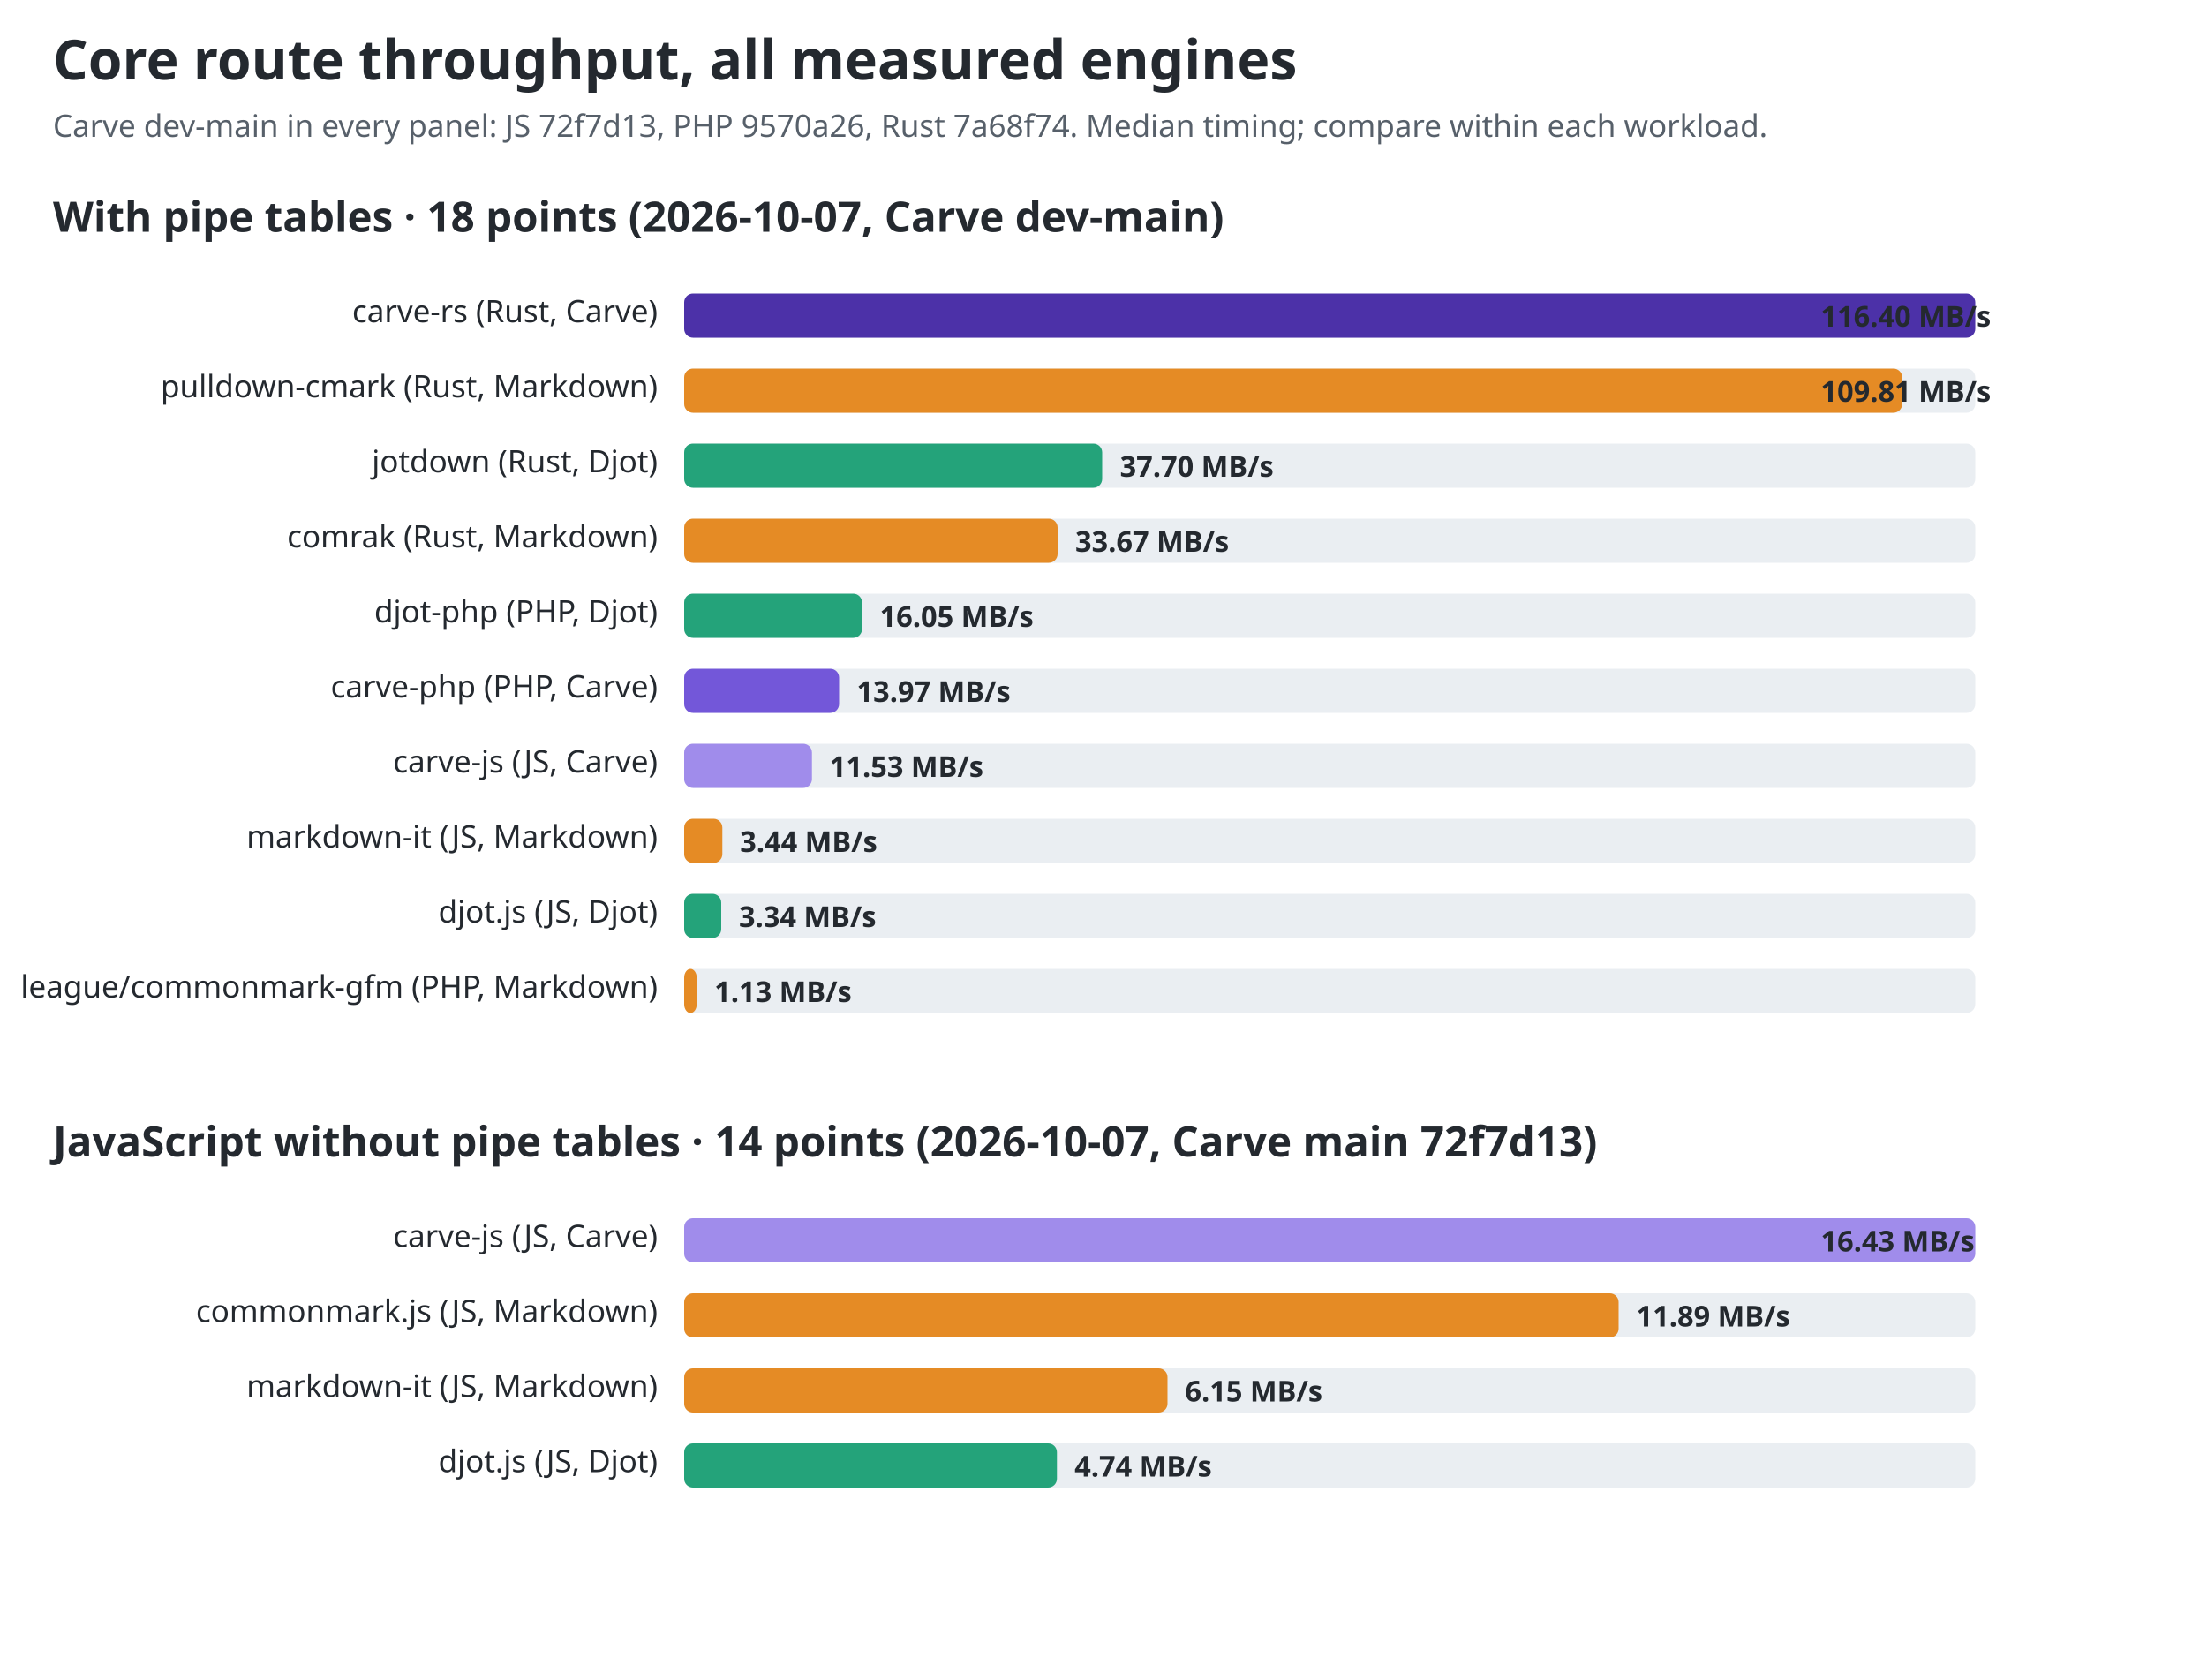
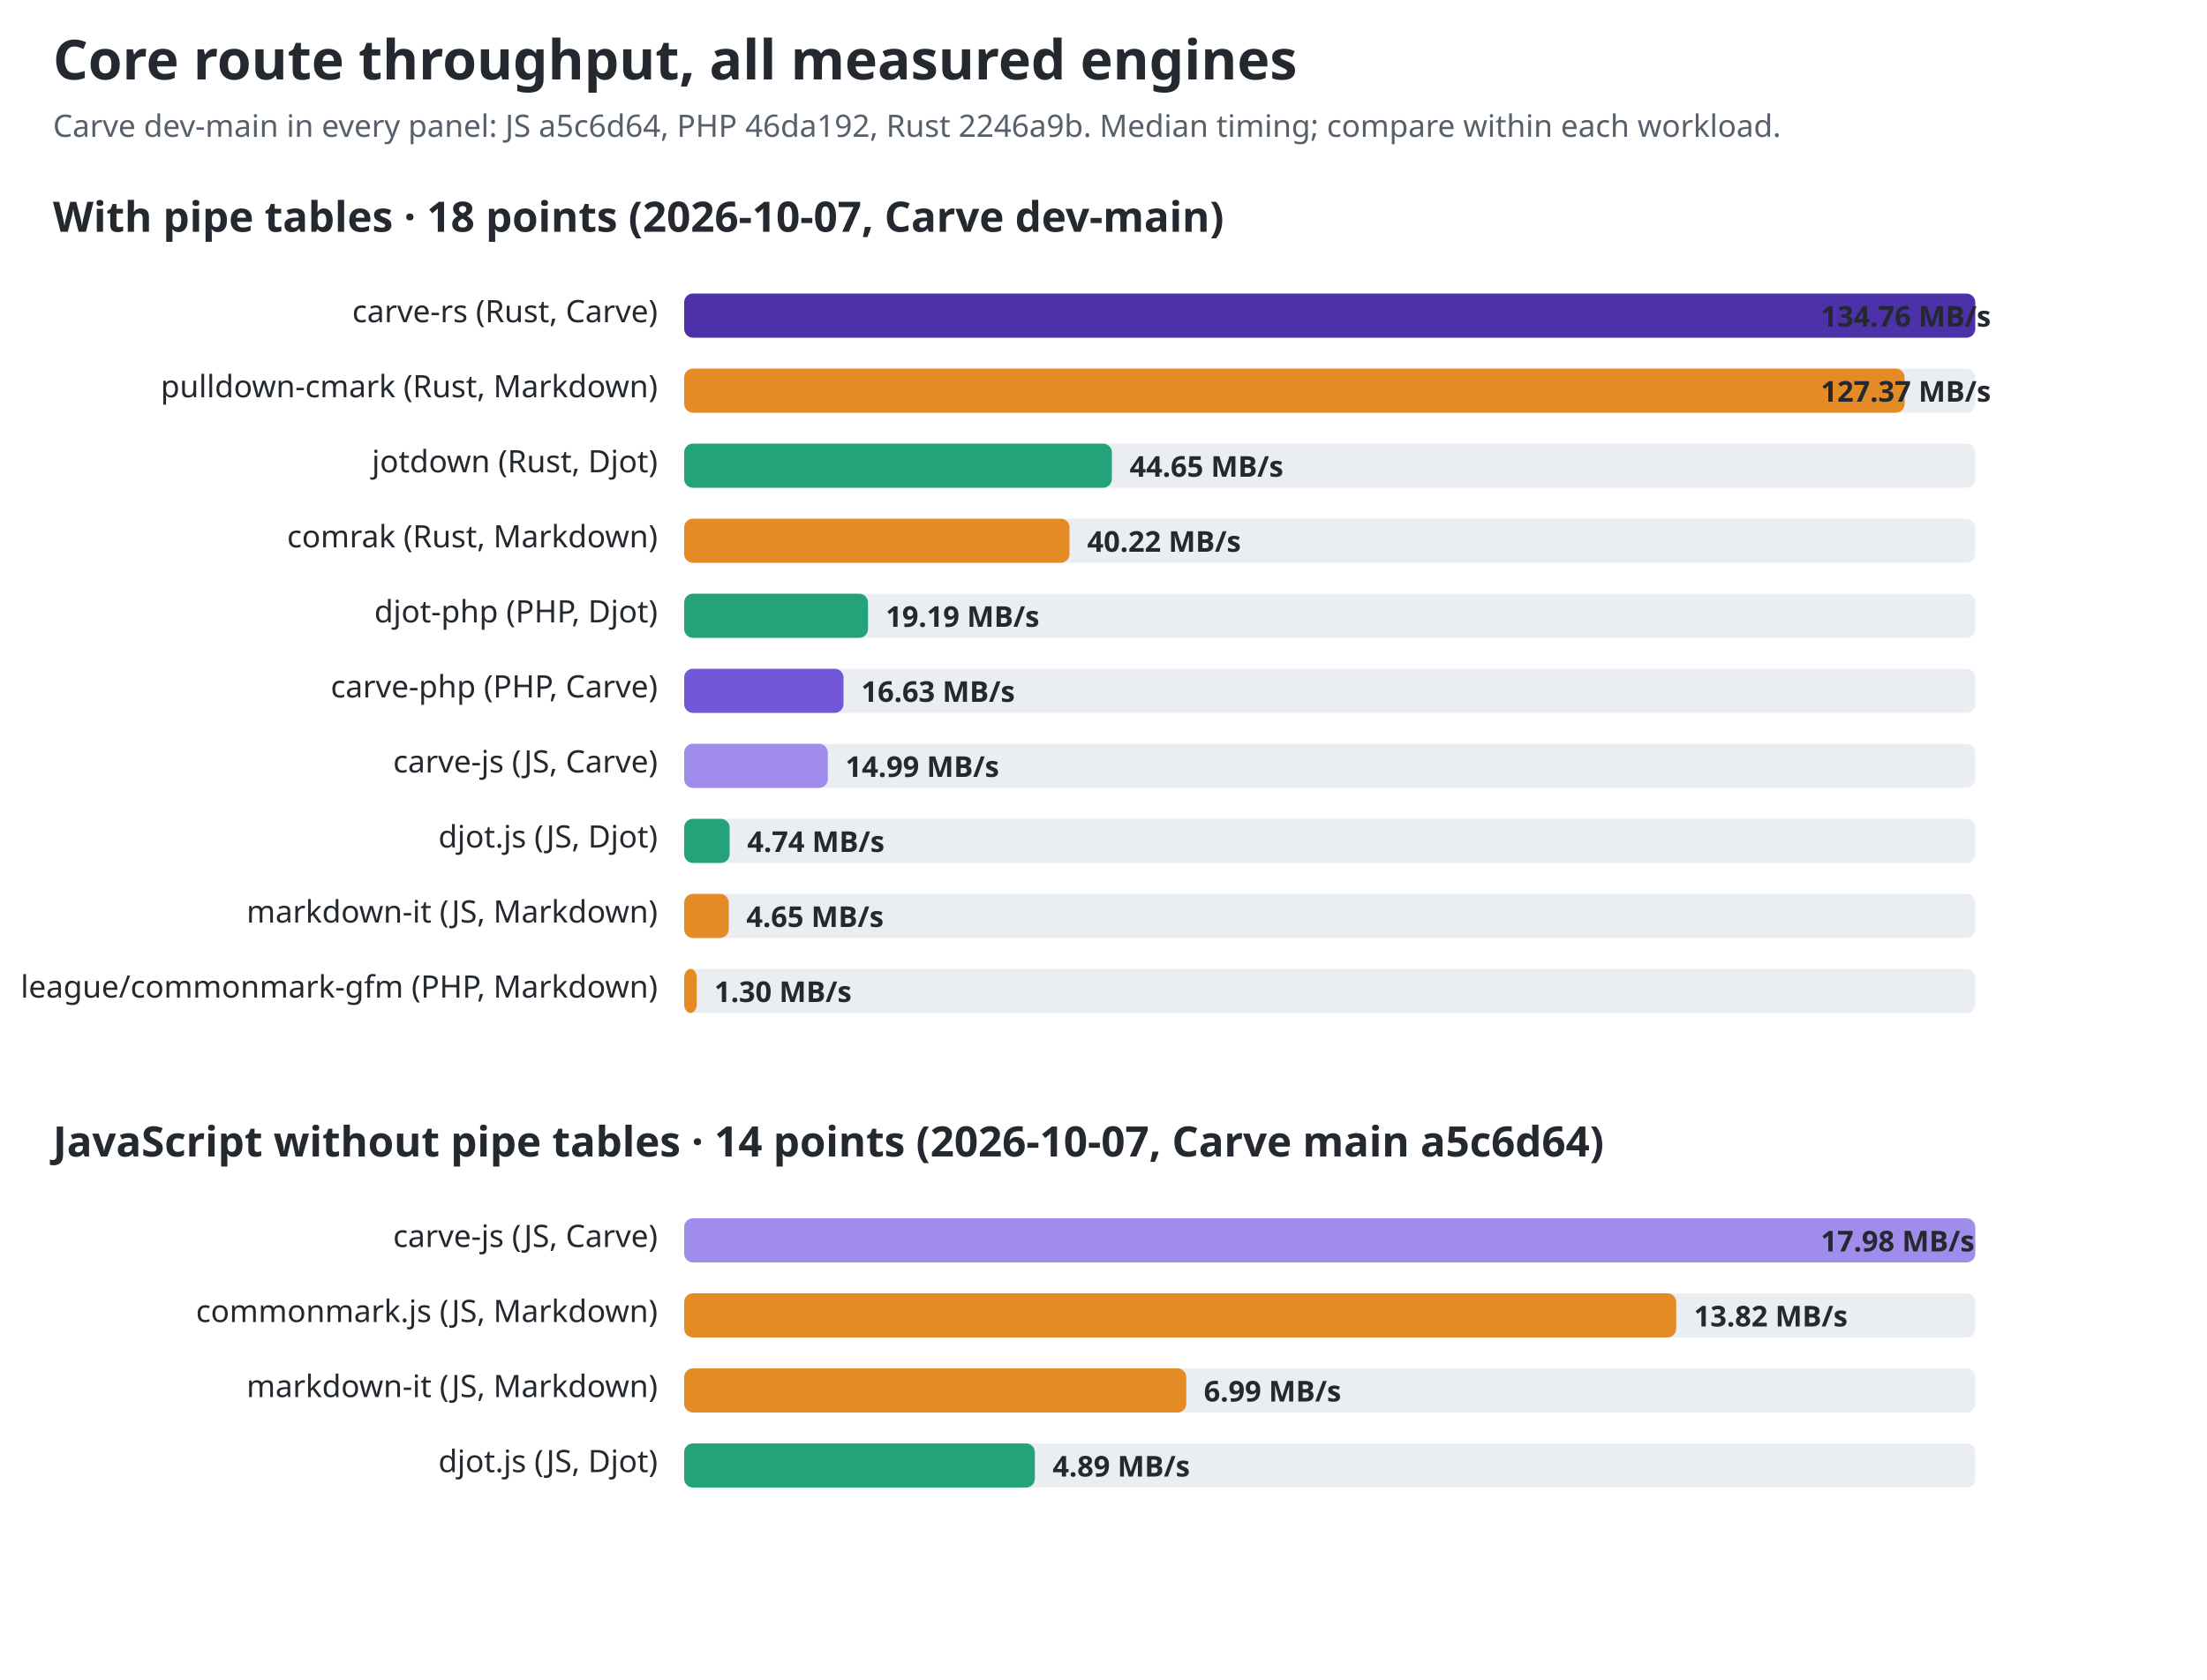
<svg xmlns="http://www.w3.org/2000/svg" width="1000" height="761" viewBox="0 0 1000 761" role="img" aria-labelledby="title desc">
  <style>text{font-family:ui-sans-serif,system-ui,sans-serif;fill:#24292f}.title{font-size:25px;font-weight:700}.sub{font-size:14px;fill:#57606a}.group{font-size:19px;font-weight:650}.label{font-size:14px}.value{font-size:13px;font-weight:650;fill:#24292f}.track{fill:#eaeef2}@media(prefers-color-scheme:dark){text,.value{fill:#f0f6fc}.sub{fill:#8c959f}.track{fill:#30363d}}</style>
  <text id="chart-title" class="title" x="24" y="36">Core route throughput, all measured engines</text>
-   <text class="sub" x="24" y="62">Carve dev-main in every panel: JS 72f7d13, PHP 9570a26, Rust 7a68f74. Median timing; compare within each workload.</text>
+   <text class="sub" x="24" y="62">Carve dev-main in every panel: JS a5c6d64, PHP 46da192, Rust 2246a9b. Median timing; compare within each workload.</text>
  <text class="group" x="24" y="105">With pipe tables · 18 points (2026-10-07, Carve dev-main)</text>
  <text class="label" x="298" y="146" text-anchor="end">carve-rs (Rust, Carve)</text>
  <rect class="track" x="310" y="133" width="585" height="20" rx="4" />
  <rect x="310" y="133" width="585.0" height="20" rx="4" fill="#4c31a8" />
-   <text class="value" x="825" y="148">116.40 MB/s</text>
+   <text class="value" x="825" y="148">134.76 MB/s</text>
  <text class="label" x="298" y="180" text-anchor="end">pulldown-cmark (Rust, Markdown)</text>
  <rect class="track" x="310" y="167" width="585" height="20" rx="4" />
-   <rect x="310" y="167" width="551.9" height="20" rx="4" fill="#e58b25" />
-   <text class="value" x="825" y="182">109.81 MB/s</text>
+   <rect x="310" y="167" width="553.0" height="20" rx="4" fill="#e58b25" />
+   <text class="value" x="825" y="182">127.37 MB/s</text>
  <text class="label" x="298" y="214" text-anchor="end">jotdown (Rust, Djot)</text>
  <rect class="track" x="310" y="201" width="585" height="20" rx="4" />
-   <rect x="310" y="201" width="189.4" height="20" rx="4" fill="#24a37a" />
-   <text class="value" x="507.447" y="216">37.70 MB/s</text>
+   <rect x="310" y="201" width="193.8" height="20" rx="4" fill="#24a37a" />
+   <text class="value" x="511.841" y="216">44.65 MB/s</text>
  <text class="label" x="298" y="248" text-anchor="end">comrak (Rust, Markdown)</text>
  <rect class="track" x="310" y="235" width="585" height="20" rx="4" />
-   <rect x="310" y="235" width="169.2" height="20" rx="4" fill="#e58b25" />
-   <text class="value" x="487.208" y="250">33.67 MB/s</text>
+   <rect x="310" y="235" width="174.6" height="20" rx="4" fill="#e58b25" />
+   <text class="value" x="492.618" y="250">40.22 MB/s</text>
  <text class="label" x="298" y="282" text-anchor="end">djot-php (PHP, Djot)</text>
  <rect class="track" x="310" y="269" width="585" height="20" rx="4" />
-   <rect x="310" y="269" width="80.6" height="20" rx="4" fill="#24a37a" />
-   <text class="value" x="398.646" y="284">16.05 MB/s</text>
+   <rect x="310" y="269" width="83.3" height="20" rx="4" fill="#24a37a" />
+   <text class="value" x="401.304" y="284">19.19 MB/s</text>
  <text class="label" x="298" y="316" text-anchor="end">carve-php (PHP, Carve)</text>
  <rect class="track" x="310" y="303" width="585" height="20" rx="4" />
-   <rect x="310" y="303" width="70.2" height="20" rx="4" fill="#7357d9" />
-   <text class="value" x="388.208" y="318">13.97 MB/s</text>
+   <rect x="310" y="303" width="72.2" height="20" rx="4" fill="#7357d9" />
+   <text class="value" x="390.206" y="318">16.63 MB/s</text>
  <text class="label" x="298" y="350" text-anchor="end">carve-js (JS, Carve)</text>
  <rect class="track" x="310" y="337" width="585" height="20" rx="4" />
-   <rect x="310" y="337" width="57.9" height="20" rx="4" fill="#a08ceb" />
-   <text class="value" x="375.925" y="352">11.53 MB/s</text>
-   <text class="label" x="298" y="384" text-anchor="end">markdown-it (JS, Markdown)</text>
+   <rect x="310" y="337" width="65.1" height="20" rx="4" fill="#a08ceb" />
+   <text class="value" x="383.053" y="352">14.99 MB/s</text>
+   <text class="label" x="298" y="384" text-anchor="end">djot.js (JS, Djot)</text>
  <rect class="track" x="310" y="371" width="585" height="20" rx="4" />
-   <rect x="310" y="371" width="17.3" height="20" rx="4" fill="#e58b25" />
-   <text class="value" x="335.281" y="386">3.44 MB/s</text>
-   <text class="label" x="298" y="418" text-anchor="end">djot.js (JS, Djot)</text>
+   <rect x="310" y="371" width="20.6" height="20" rx="4" fill="#24a37a" />
+   <text class="value" x="338.56" y="386">4.74 MB/s</text>
+   <text class="label" x="298" y="418" text-anchor="end">markdown-it (JS, Markdown)</text>
  <rect class="track" x="310" y="405" width="585" height="20" rx="4" />
-   <rect x="310" y="405" width="16.8" height="20" rx="4" fill="#24a37a" />
-   <text class="value" x="334.781" y="420">3.34 MB/s</text>
+   <rect x="310" y="405" width="20.2" height="20" rx="4" fill="#e58b25" />
+   <text class="value" x="338.171" y="420">4.65 MB/s</text>
  <text class="label" x="298" y="452" text-anchor="end">league/commonmark-gfm (PHP, Markdown)</text>
  <rect class="track" x="310" y="439" width="585" height="20" rx="4" />
  <rect x="310" y="439" width="5.7" height="20" rx="4" fill="#e58b25" />
-   <text class="value" x="323.674" y="454">1.13 MB/s</text>
-   <text class="group" x="24" y="524">JavaScript without pipe tables · 14 points (2026-10-07, Carve main 72f7d13)</text>
+   <text class="value" x="323.655" y="454">1.30 MB/s</text>
+   <text class="group" x="24" y="524">JavaScript without pipe tables · 14 points (2026-10-07, Carve main a5c6d64)</text>
  <text class="label" x="298" y="565" text-anchor="end">carve-js (JS, Carve)</text>
  <rect class="track" x="310" y="552" width="585" height="20" rx="4" />
  <rect x="310" y="552" width="585.0" height="20" rx="4" fill="#a08ceb" />
-   <text class="value" x="825" y="567">16.43 MB/s</text>
+   <text class="value" x="825" y="567">17.98 MB/s</text>
  <text class="label" x="298" y="599" text-anchor="end">commonmark.js (JS, Markdown)</text>
  <rect class="track" x="310" y="586" width="585" height="20" rx="4" />
-   <rect x="310" y="586" width="423.4" height="20" rx="4" fill="#e58b25" />
-   <text class="value" x="741.422" y="601">11.89 MB/s</text>
+   <rect x="310" y="586" width="449.5" height="20" rx="4" fill="#e58b25" />
+   <text class="value" x="767.513" y="601">13.82 MB/s</text>
  <text class="label" x="298" y="633" text-anchor="end">markdown-it (JS, Markdown)</text>
  <rect class="track" x="310" y="620" width="585" height="20" rx="4" />
-   <rect x="310" y="620" width="219.0" height="20" rx="4" fill="#e58b25" />
-   <text class="value" x="536.981" y="635">6.15 MB/s</text>
+   <rect x="310" y="620" width="227.5" height="20" rx="4" fill="#e58b25" />
+   <text class="value" x="545.469" y="635">6.99 MB/s</text>
  <text class="label" x="298" y="667" text-anchor="end">djot.js (JS, Djot)</text>
  <rect class="track" x="310" y="654" width="585" height="20" rx="4" />
-   <rect x="310" y="654" width="168.9" height="20" rx="4" fill="#24a37a" />
-   <text class="value" x="486.875" y="669">4.74 MB/s</text>
+   <rect x="310" y="654" width="158.9" height="20" rx="4" fill="#24a37a" />
+   <text class="value" x="476.945" y="669">4.89 MB/s</text>
</svg>
